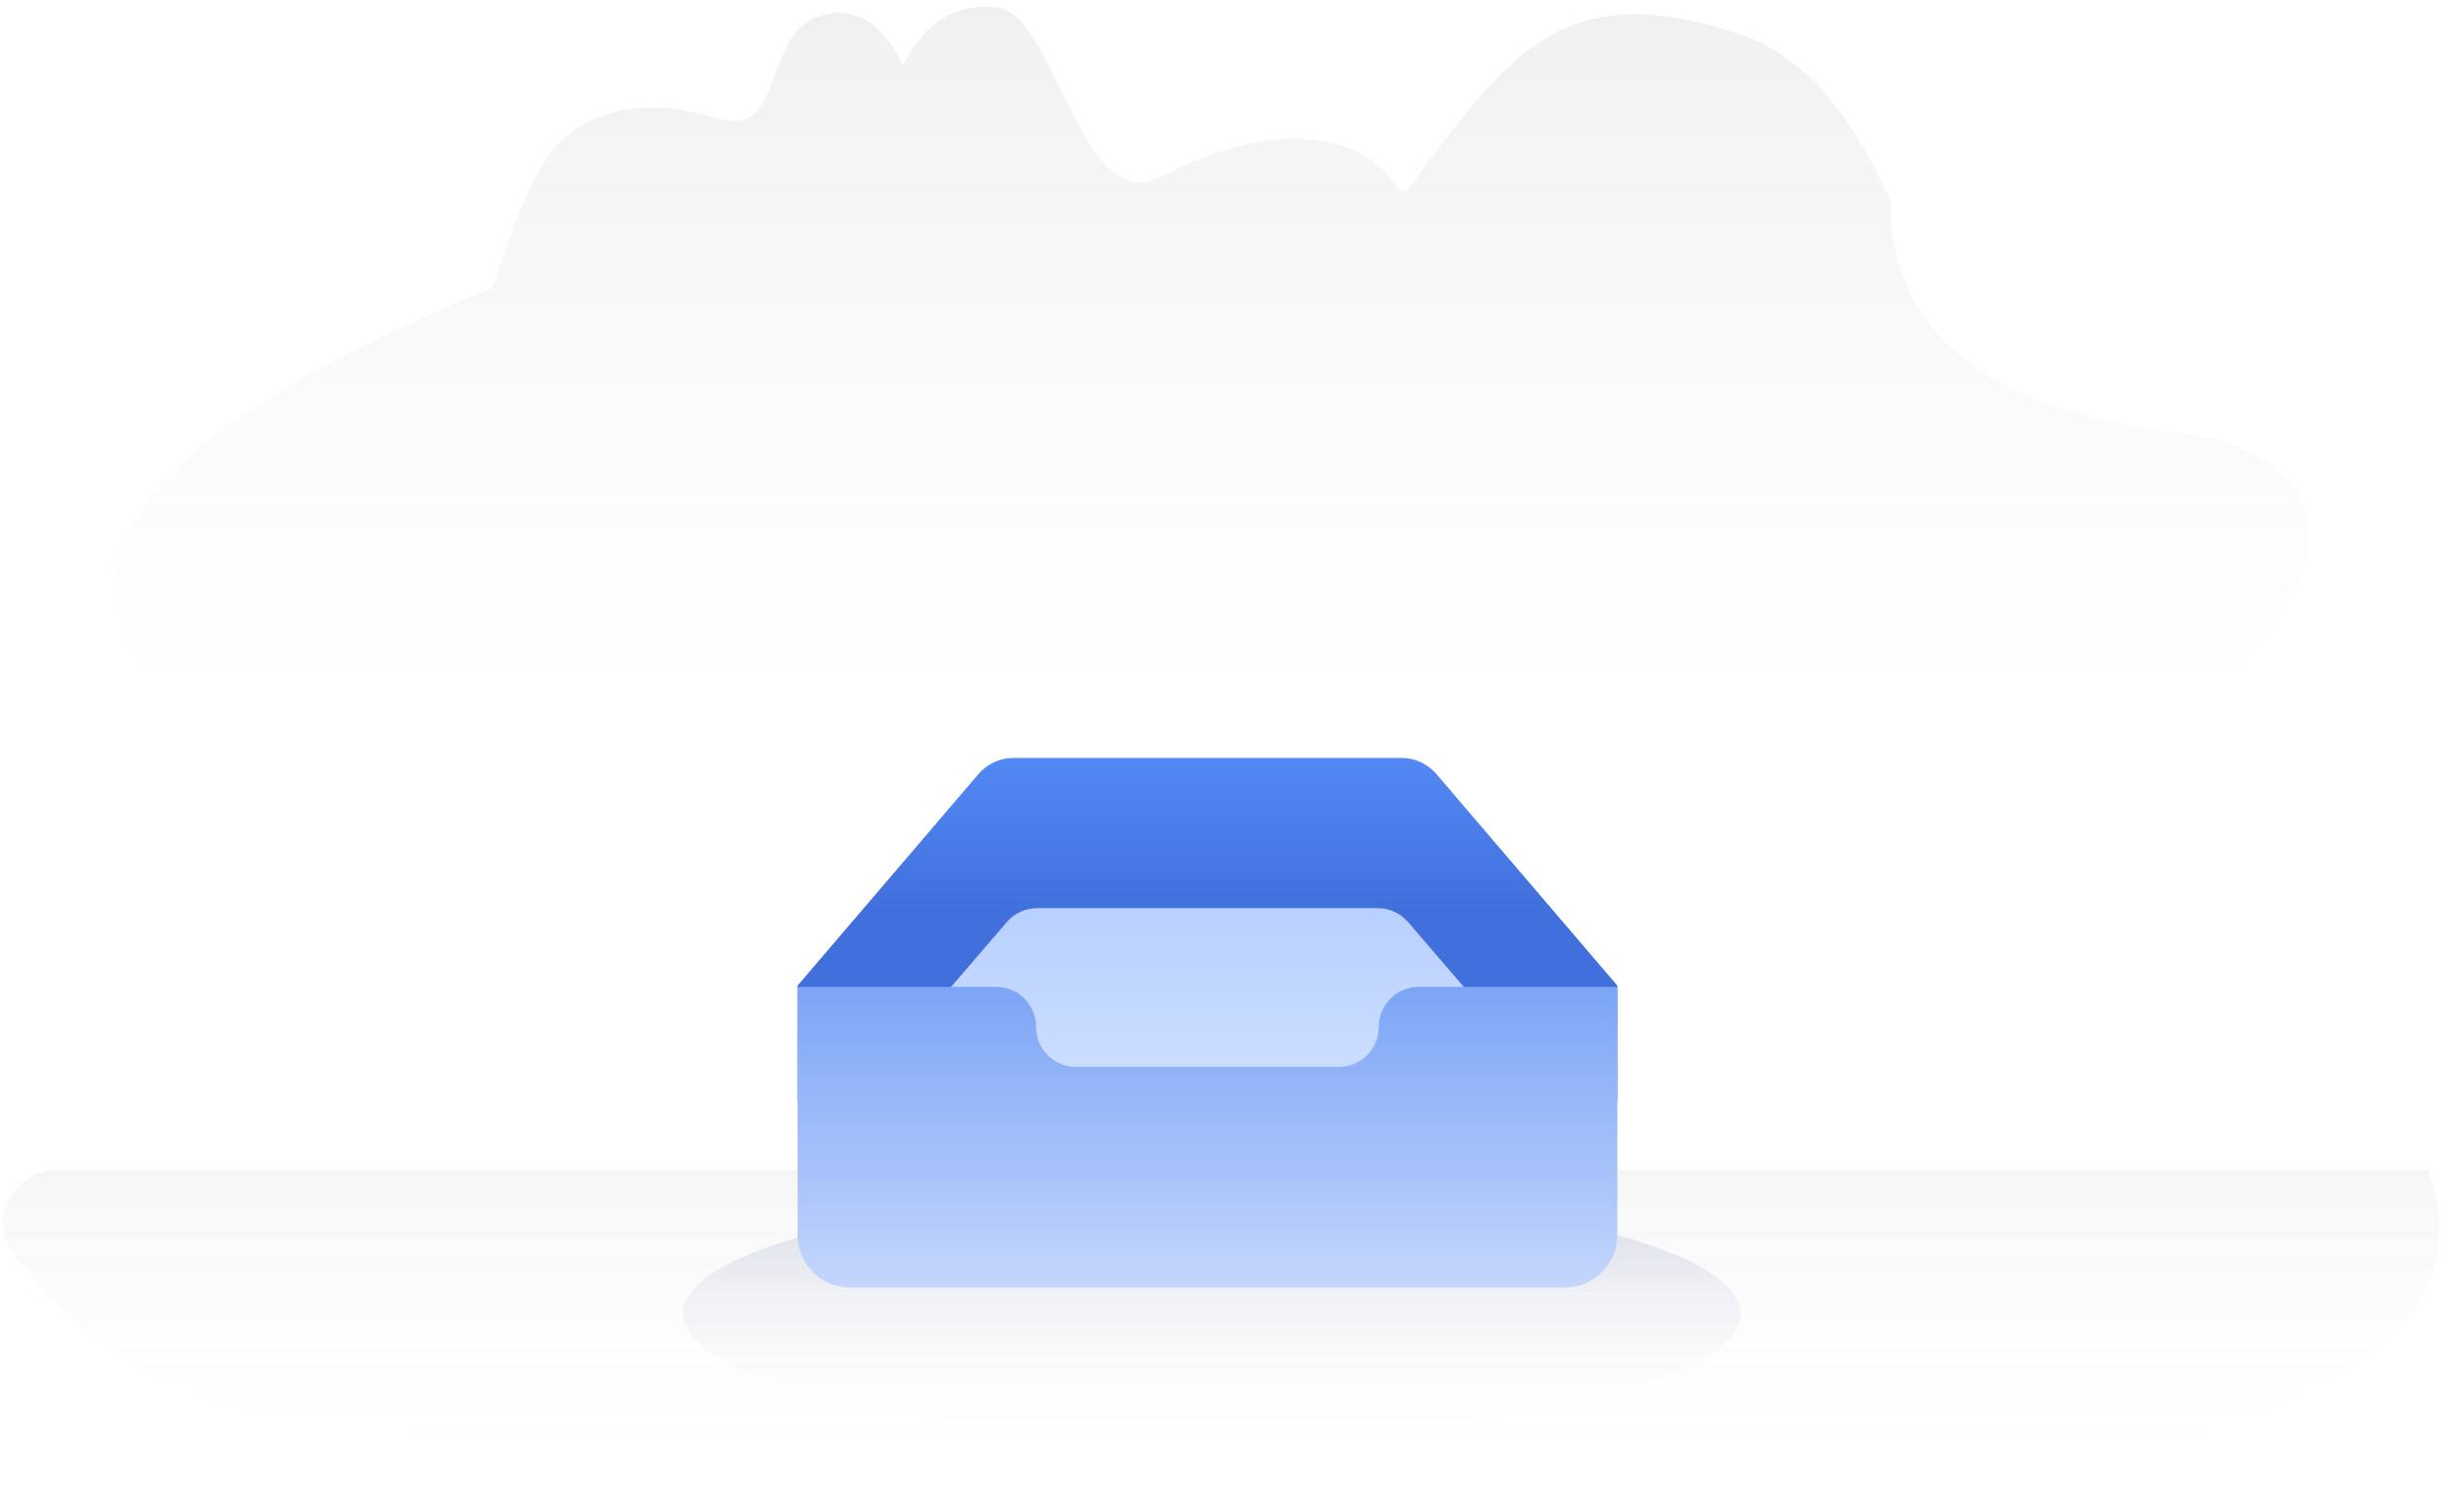
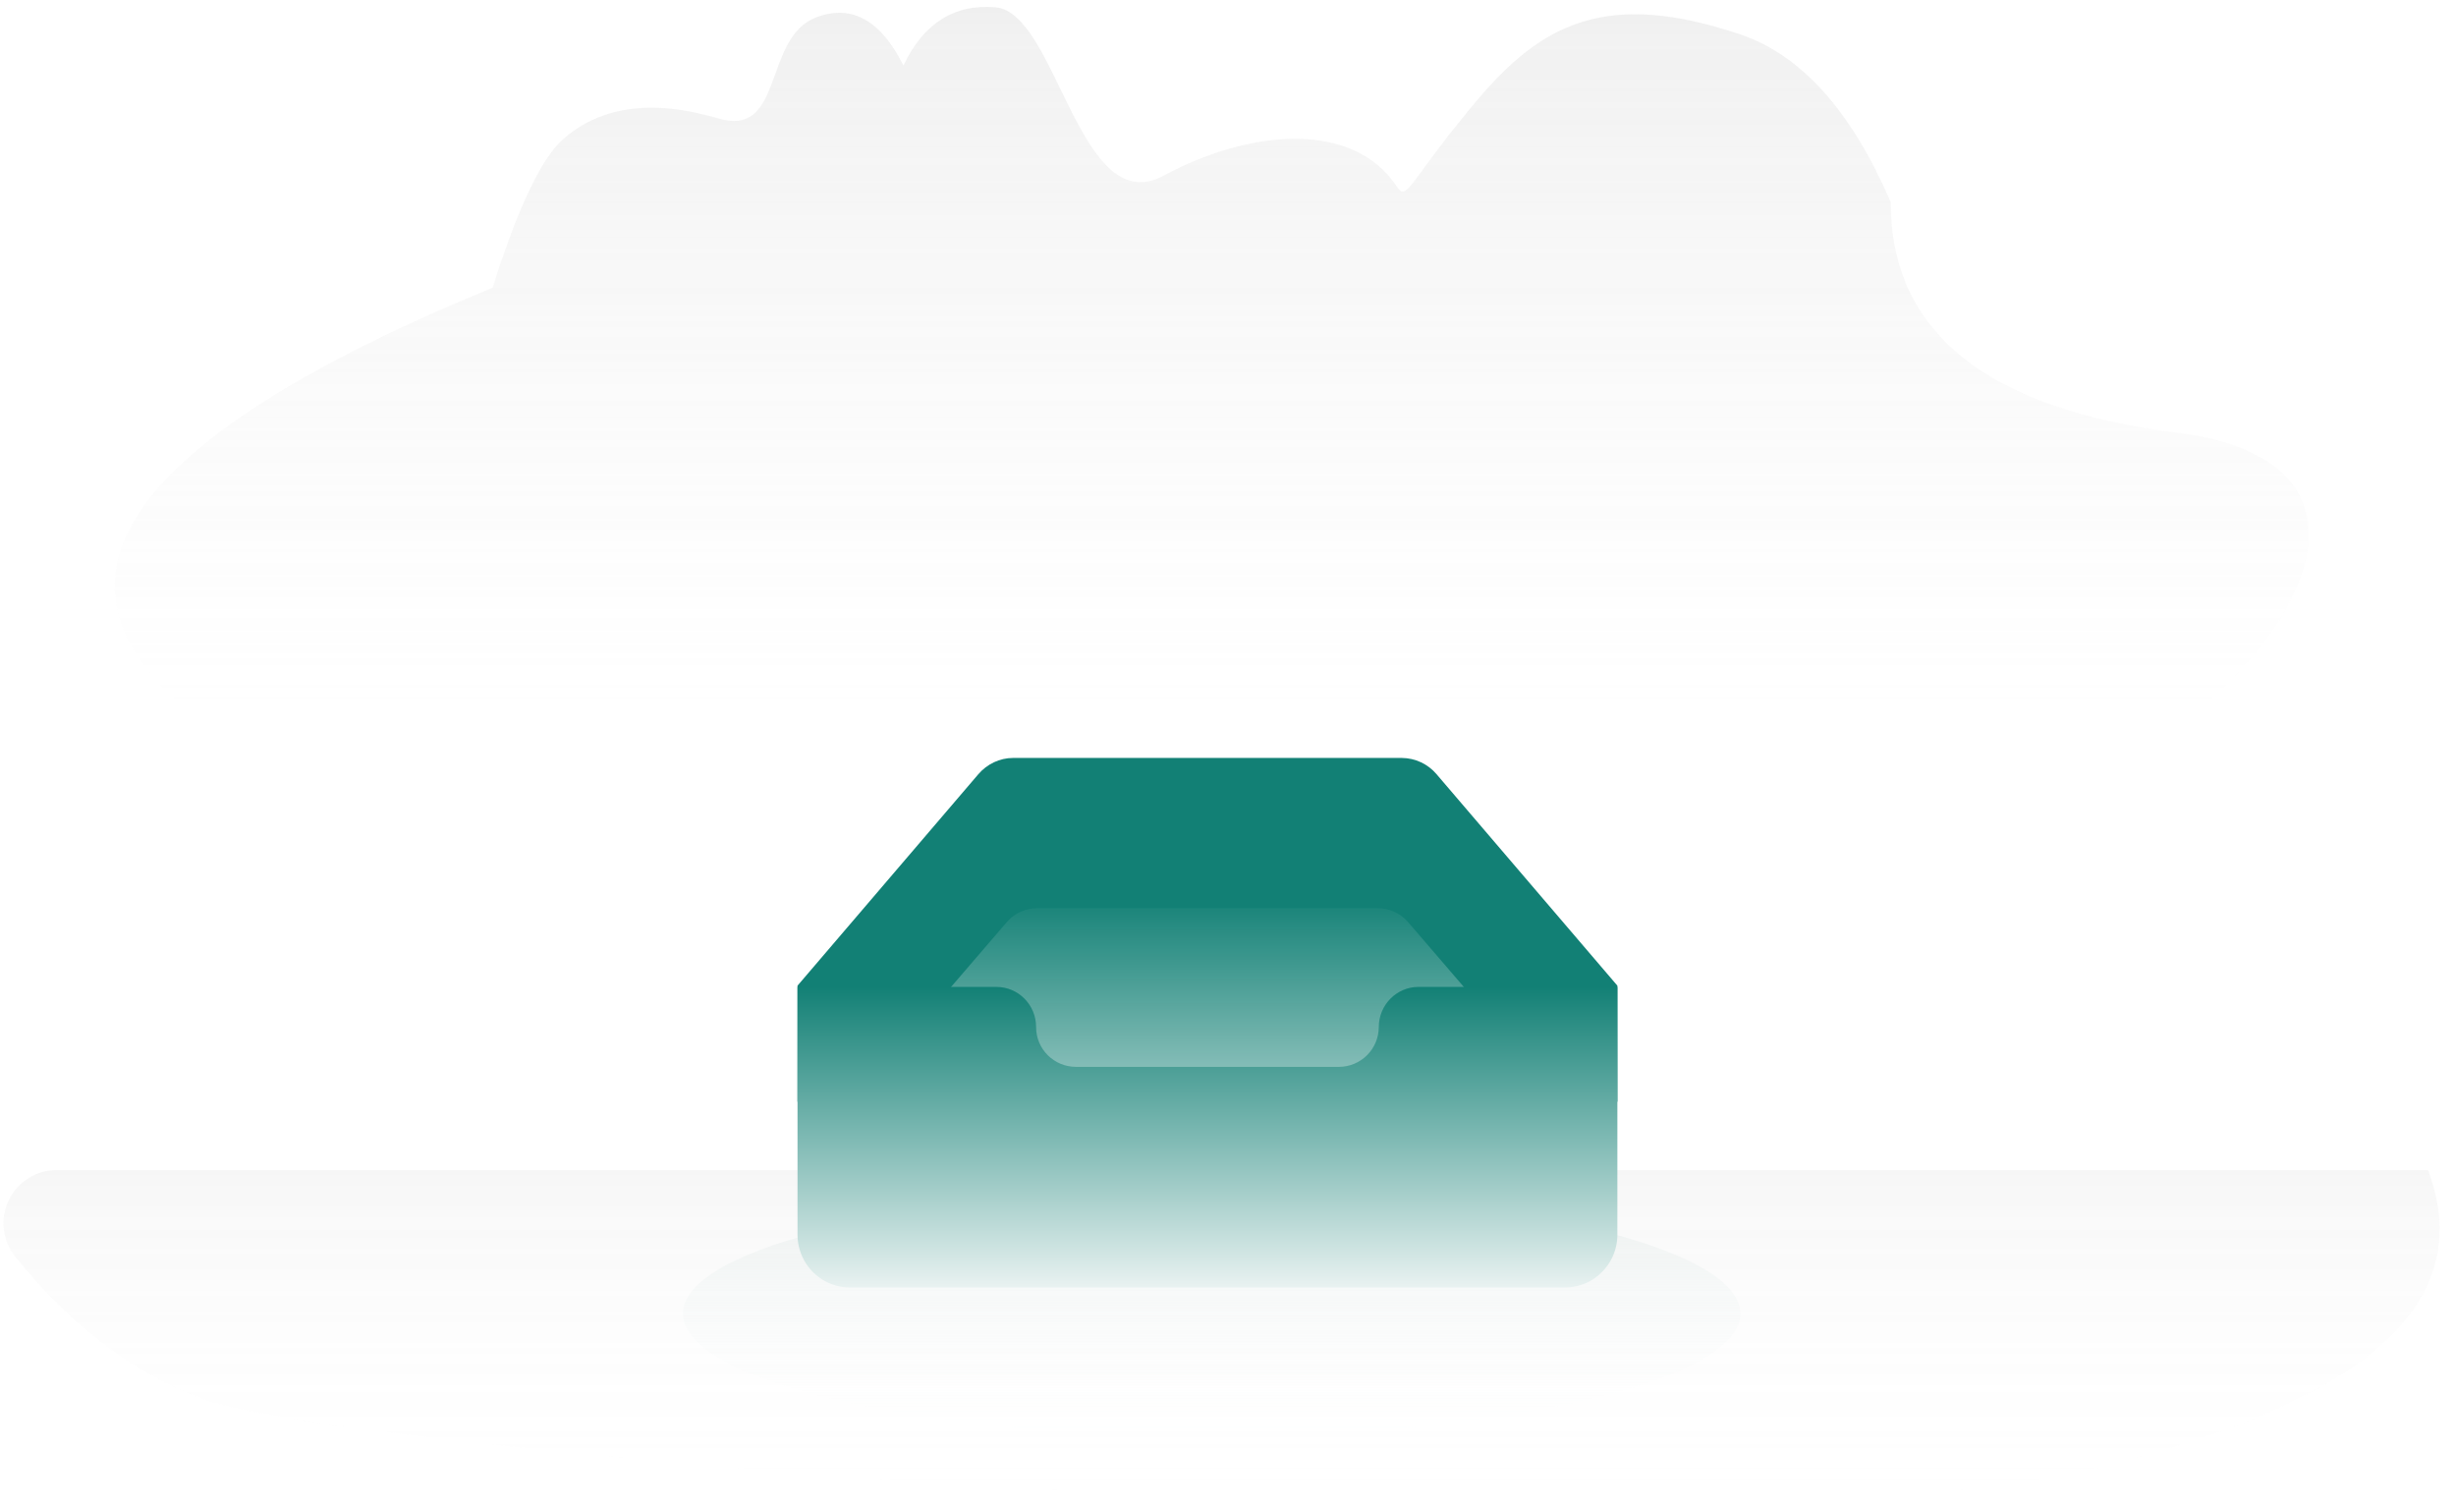
<svg xmlns="http://www.w3.org/2000/svg" width="130" height="80">
  <defs>
    <linearGradient x1="52.348%" y1="74.611%" x2="52.348%" y2="-17.635%" id="a">
      <stop stop-color="#DEDEDE" stop-opacity="0" offset="0%" />
      <stop stop-color="#A9A9A9" stop-opacity=".3" offset="100%" />
    </linearGradient>
    <linearGradient x1="44.79%" y1="100%" x2="44.79%" y2="0%" id="b">
      <stop stop-color="#FFF" stop-opacity="0" offset="0%" />
-       <stop stop-color="#96A1C5" stop-opacity=".373" offset="100%" />
+       <stop stop-color="#D6E6E4" stop-opacity=".373" offset="100%" />
    </linearGradient>
    <linearGradient x1="50%" y1="100%" x2="50%" y2="-19.675%" id="c">
      <stop stop-color="#FFF" stop-opacity="0" offset="0%" />
      <stop stop-color="#919191" stop-opacity=".15" offset="100%" />
    </linearGradient>
    <linearGradient x1="50%" y1="0%" x2="50%" y2="44.95%" id="d">
-       <stop stop-color="#5389F5" offset="0%" />
-       <stop stop-color="#416FDC" offset="100%" />
+       <stop stop-color="#128075" offset="0%" />
+       <stop stop-color="#128075" offset="100%" />
    </linearGradient>
    <linearGradient x1="63.345%" y1="100%" x2="63.345%" y2="-5.316%" id="e">
-       <stop stop-color="#DCE9FF" offset="0%" />
-       <stop stop-color="#B6CFFF" offset="100%" />
+       <stop stop-color="#E9F2F1" offset="0%" />
+       <stop stop-color="rgba(18,128,117,0.9)" offset="100%" />
    </linearGradient>
    <linearGradient x1="50%" y1="0%" x2="50%" y2="100%" id="f">
-       <stop stop-color="#7CA5F7" offset="0%" />
-       <stop stop-color="#C4D6FC" offset="100%" />
+       <stop stop-color="#128075" offset="0%" />
+       <stop stop-color="#E9F2F1" offset="100%" />
    </linearGradient>
  </defs>
  <g transform="translate(-1.866 .364)" fill="none" fill-rule="evenodd">
    <path d="M27.94 14.864c1.326-4.192 2.56-6.802 3.7-7.831 3.157-2.848 7.522-1.298 8.45-1.076 3.26.782 2.2-4.364 4.997-5.41 1.864-.697 3.397.155 4.6 2.556C50.752.863 52.375-.163 54.556.02c3.272.277 4.417 11.328 8.913 8.909 4.497-2.42 10.01-2.973 12.365.623.509.778.704-.429 4.166-4.55C83.462.88 86.914-.936 93.996 1.464c3.22 1.09 5.868 4.045 7.947 8.864 0 6.878 5.06 10.95 15.178 12.213 15.179 1.895 3.397 18.214-15.178 22.993-18.576 4.78-61.343 7.36-84.551-4.716C1.92 32.769 5.436 24.117 27.939 14.864z" fill="url(#a)" opacity=".8" />
    <ellipse fill="url(#b)" cx="66" cy="69.166" rx="27.987" ry="6.478" />
    <path d="M113.25 77.249c-21.043 5.278-92.87-.759-100.515-3.516-3.721-1.343-7.075-3.868-10.061-7.576a2.822 2.822 0 0 1 2.198-4.593h125.514c2.605 6.938-3.107 12.166-17.136 15.685z" fill="url(#c)" opacity=".675" />
    <g fill-rule="nonzero">
      <path d="M43.396 12.098L33.825.906a2.434 2.434 0 0 0-1.837-.86h-20.58c-.706 0-1.377.324-1.837.86L0 12.098v6.144h43.396v-6.144z" fill="url(#d)" transform="translate(44.08 39.707)" />
      <path d="M40.684 18.468L32.307 8.72a2.136 2.136 0 0 0-1.622-.725H12.711c-.617 0-1.22.256-1.622.725l-8.377 9.748v5.354h37.972v-5.354z" fill="url(#e)" transform="translate(44.08 39.707)" />
      <path d="M43.396 25.283c0 .853-.384 1.62-.99 2.134l-.123.1a2.758 2.758 0 0 1-1.67.56H2.784c-.342 0-.669-.062-.971-.176l-.15-.06A2.802 2.802 0 0 1 0 25.282V12.165h10.529c1.163 0 2.1.957 2.1 2.118v.015c0 1.162.948 2.099 2.111 2.099h13.916a2.113 2.113 0 0 0 2.111-2.107c0-1.166.938-2.125 2.1-2.125h10.53z" fill="url(#f)" transform="translate(44.08 39.707)" />
    </g>
  </g>
</svg>
